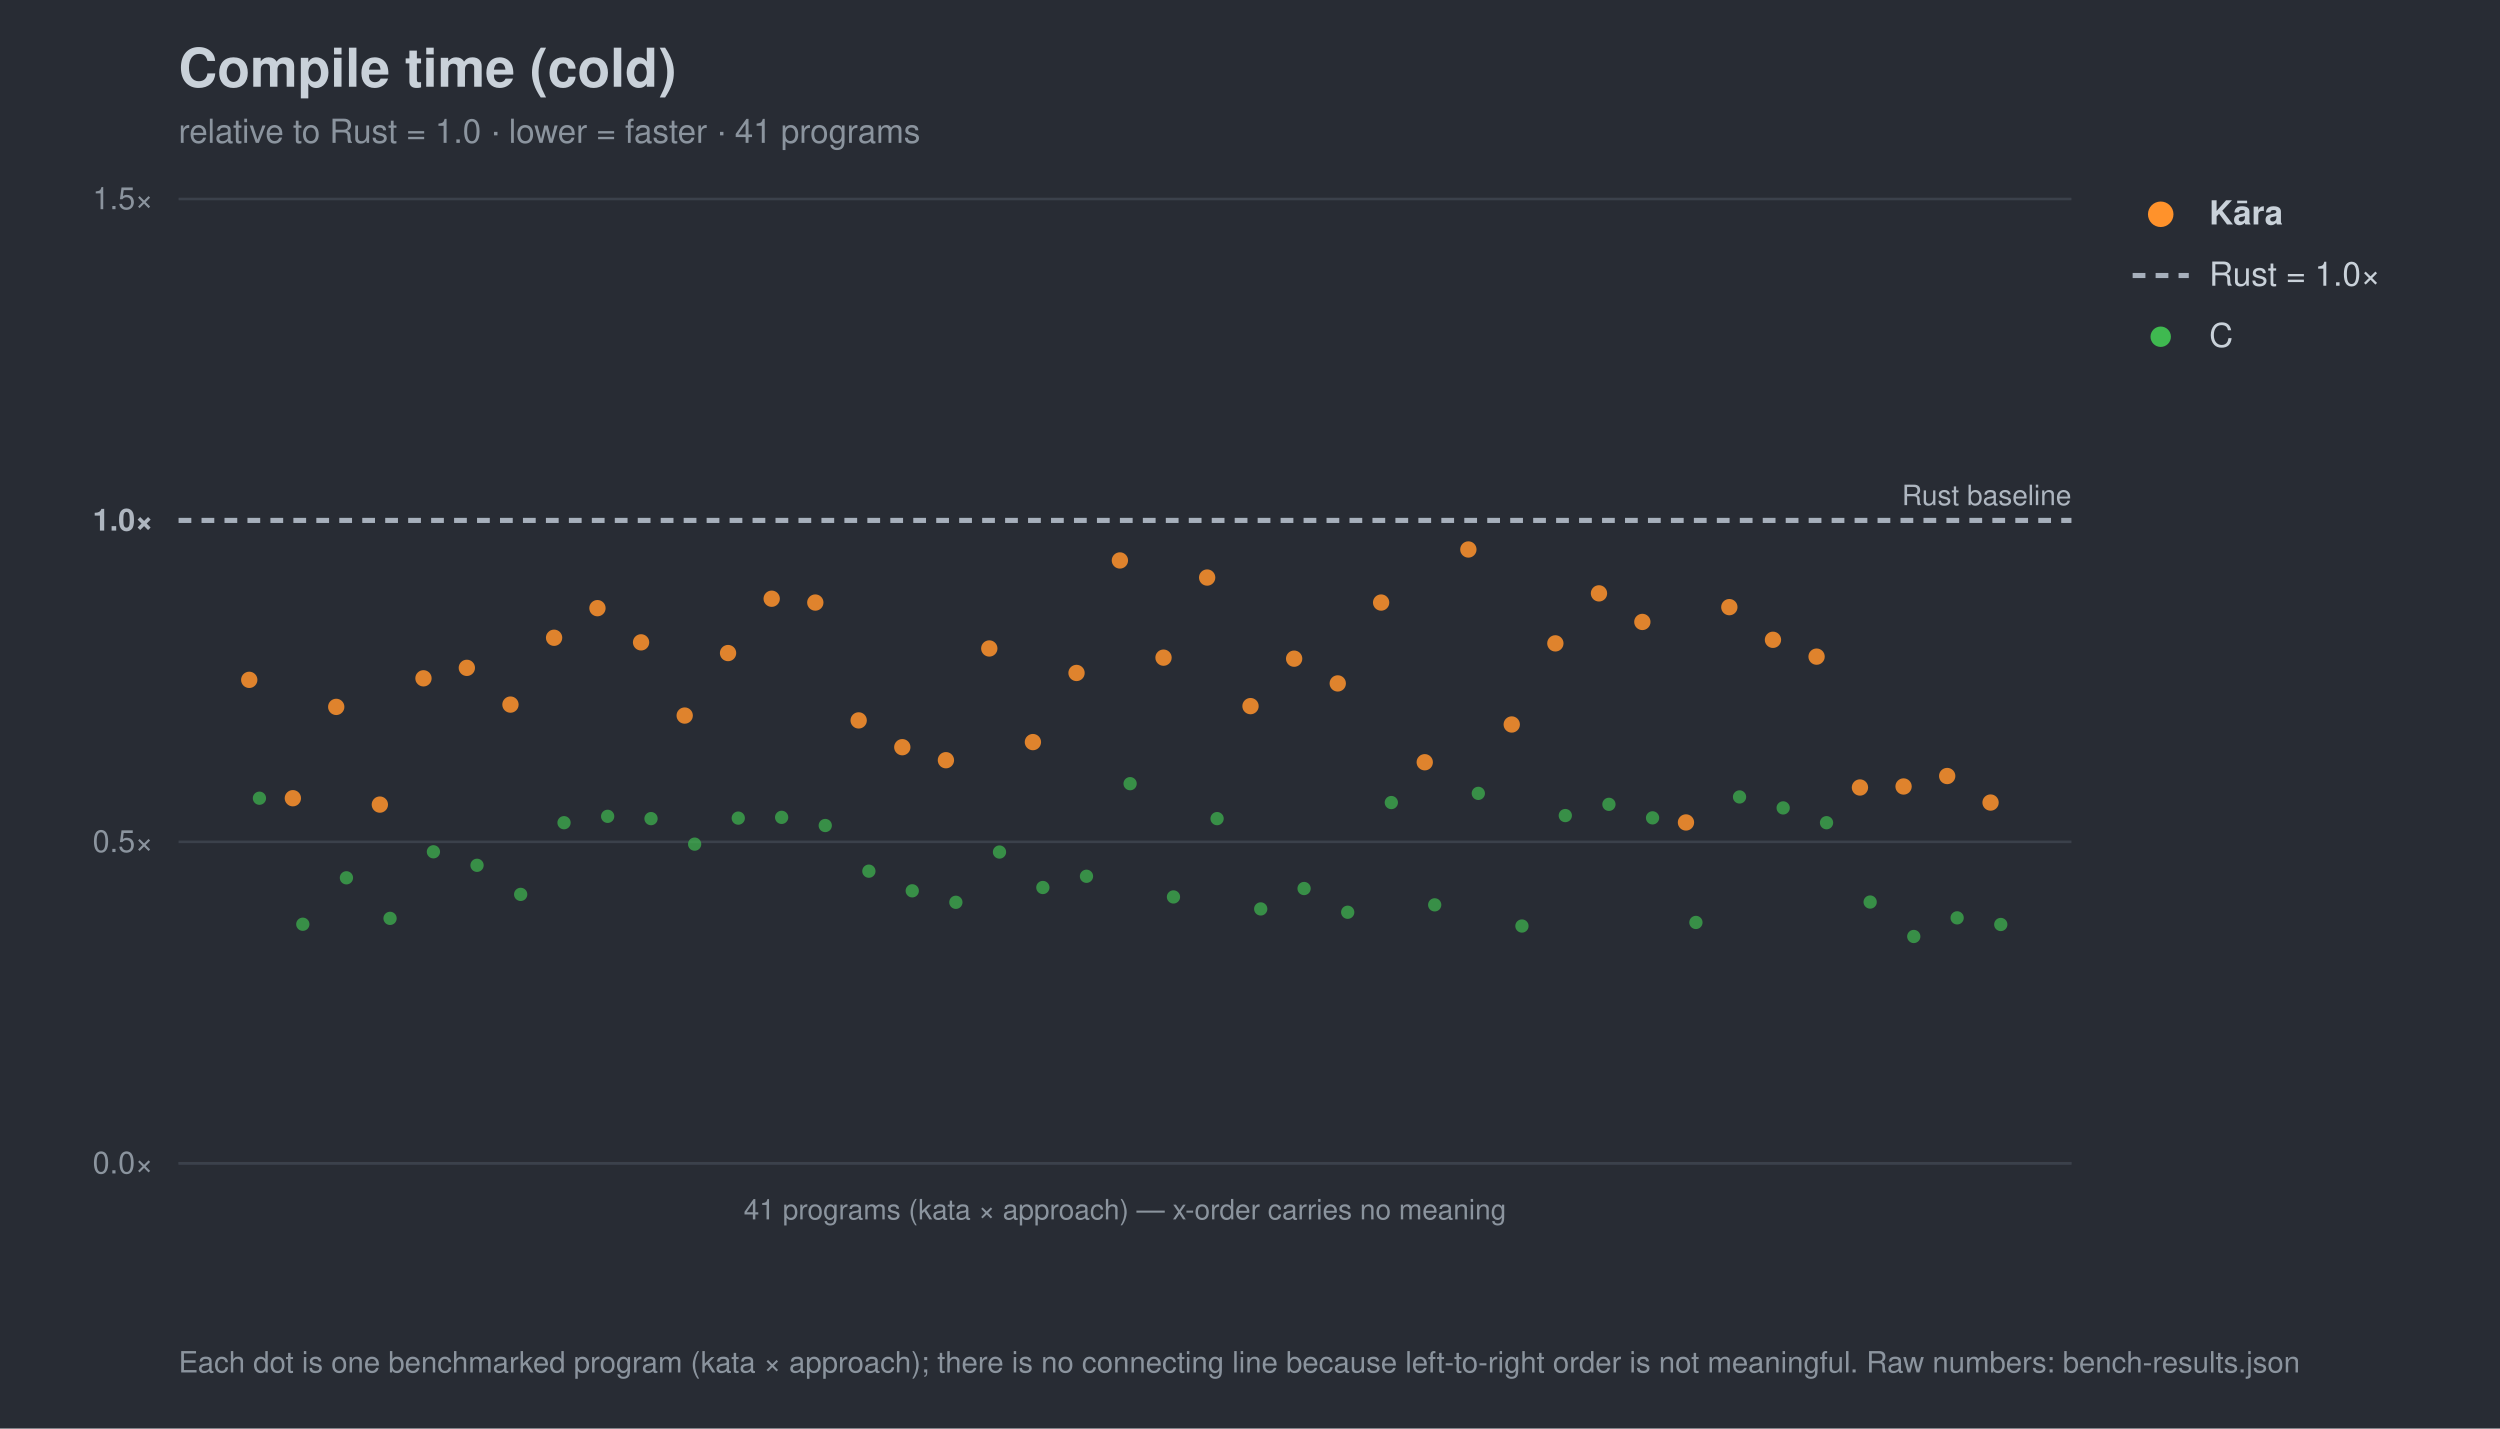
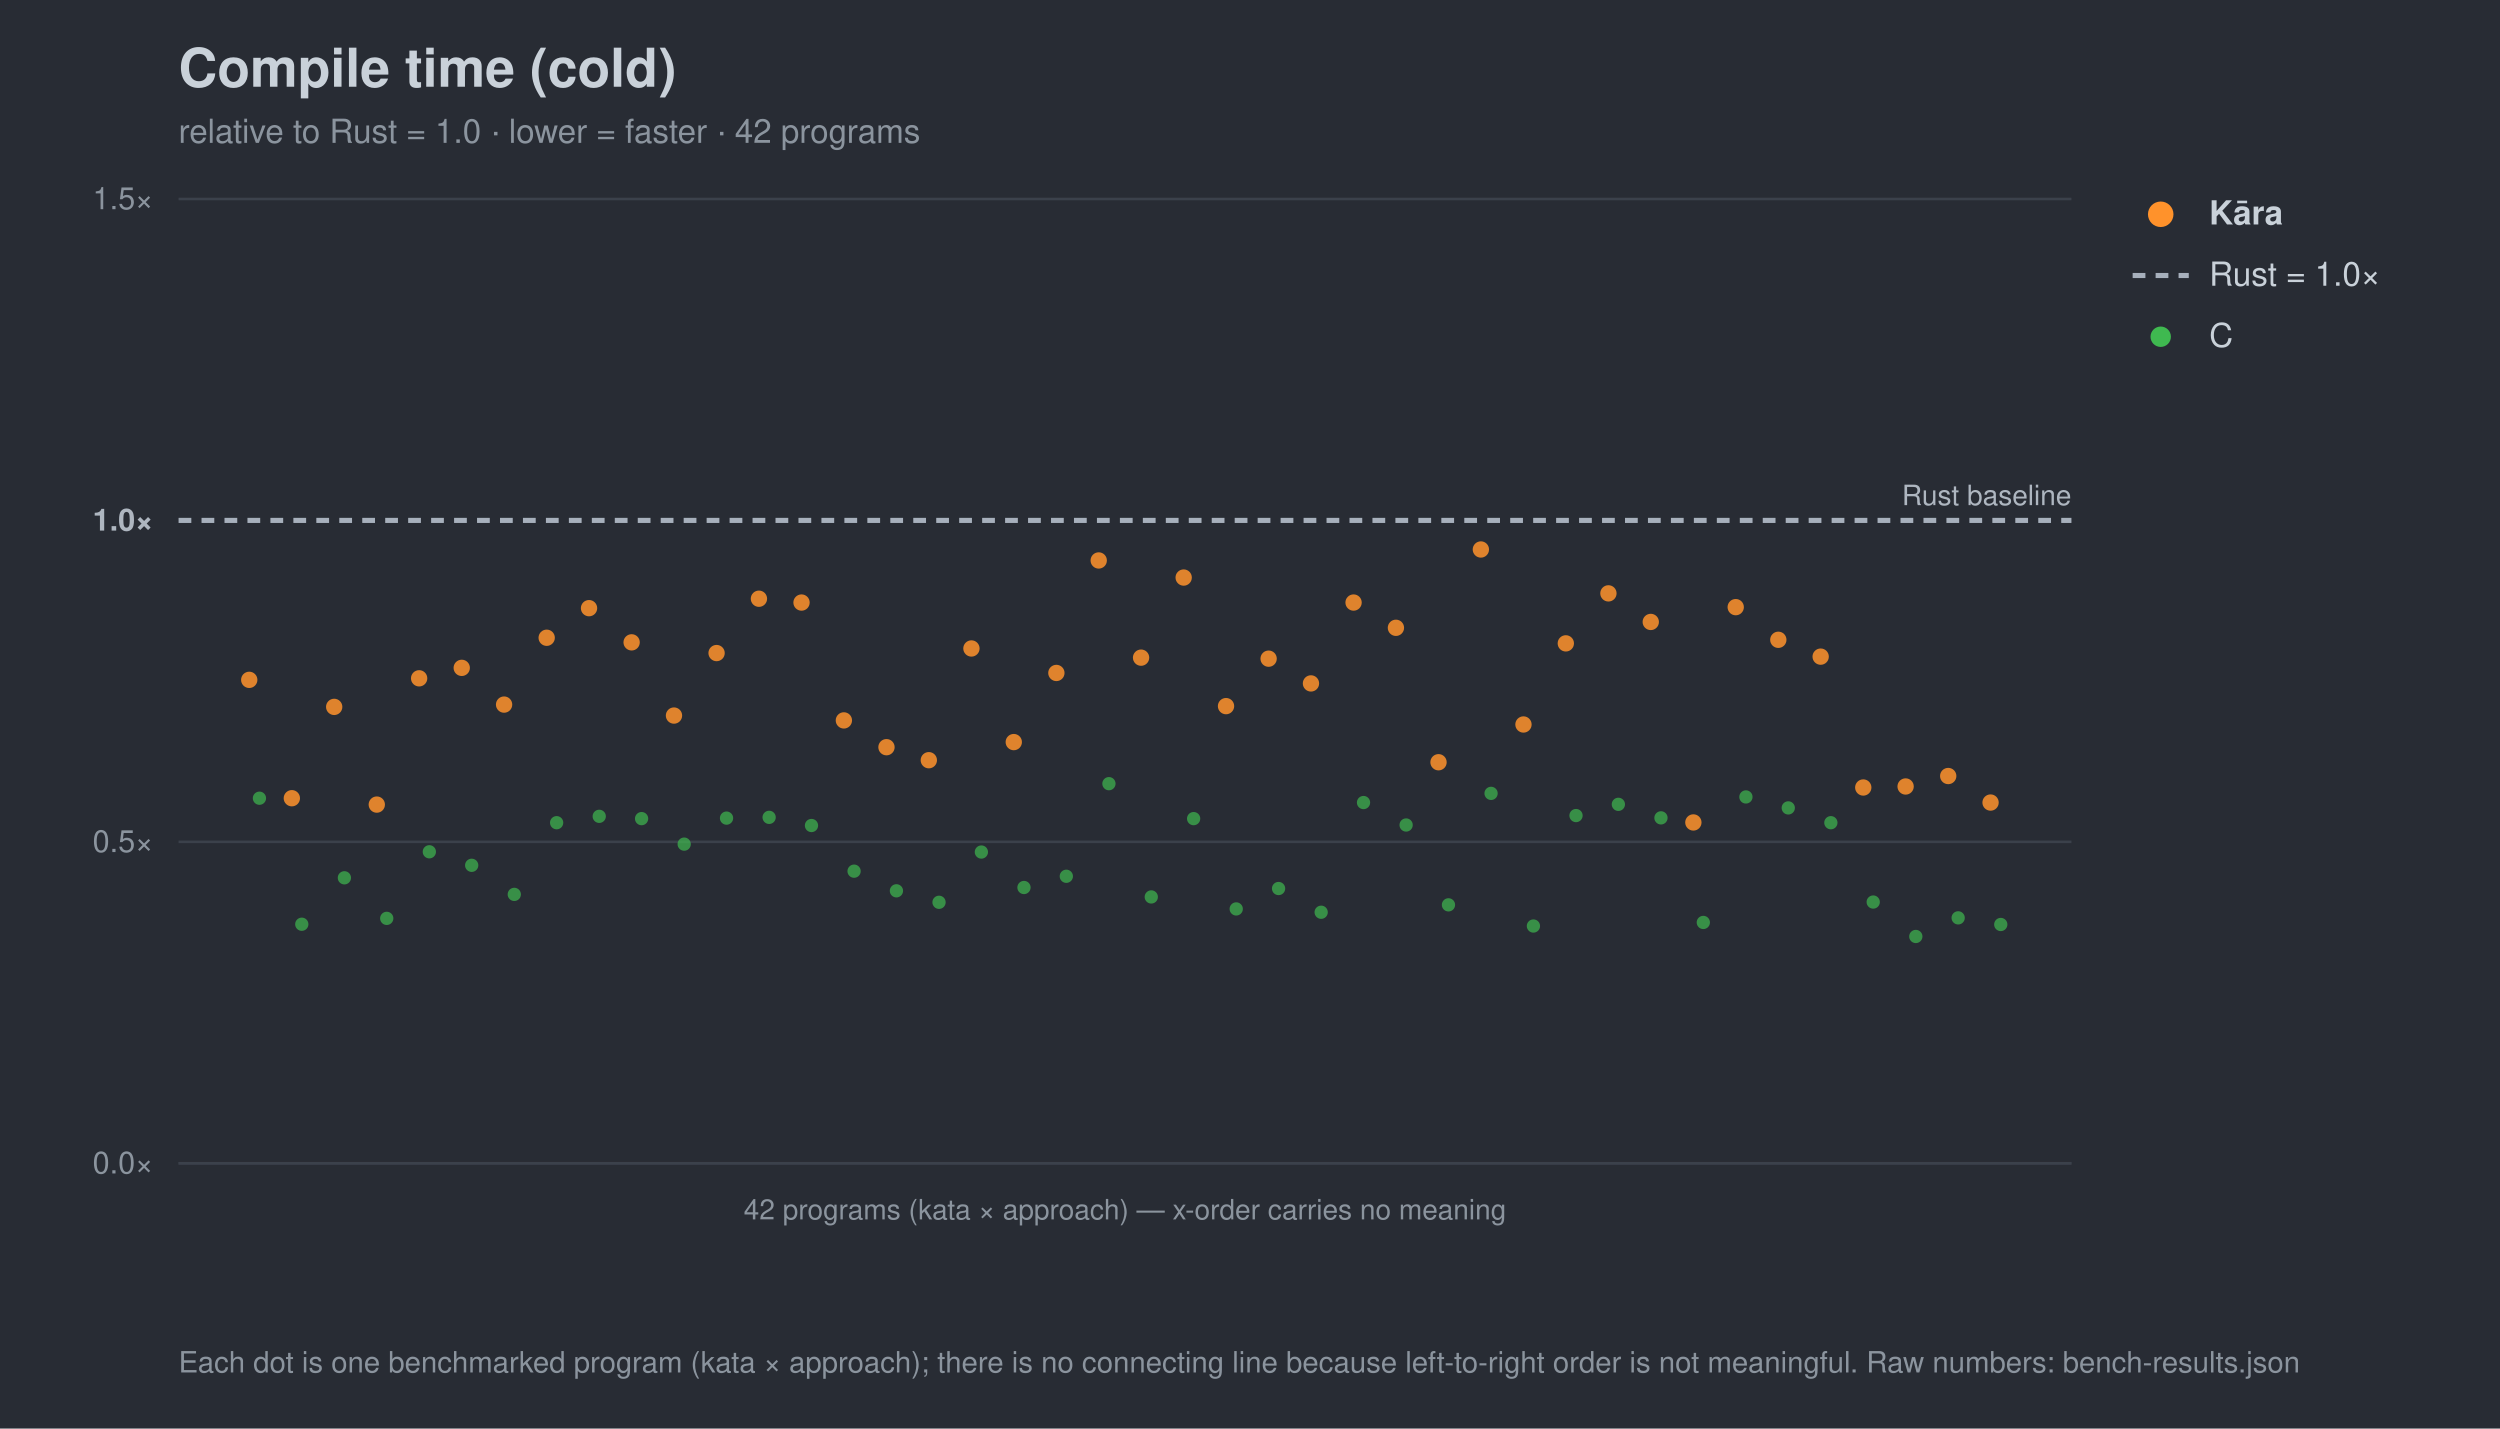
<svg xmlns="http://www.w3.org/2000/svg" width="980" height="560" viewBox="0 0 980 560" font-family="-apple-system,Segoe UI,Helvetica,Arial,sans-serif">
  <rect width="980" height="560" fill="#282c34" />
  <text x="70" y="34" font-size="21" font-weight="700" fill="#c9d1d9">Compile time (cold)</text>
-   <text x="70" y="56" font-size="13" fill="#8b949e">relative to Rust = 1.0 · lower = faster · 41 programs</text>
+   <text x="70" y="56" font-size="13" fill="#8b949e">relative to Rust = 1.0 · lower = faster · 42 programs</text>
  <line x1="70" y1="456.0" x2="812" y2="456.0" stroke="#3b414b" stroke-width="1" />
  <text x="60" y="460.0" font-size="12" text-anchor="end" fill="#8b949e">0.0×</text>
  <line x1="70" y1="330.0" x2="812" y2="330.0" stroke="#3b414b" stroke-width="1" />
  <text x="60" y="334.0" font-size="12" text-anchor="end" fill="#8b949e">0.5×</text>
  <line x1="70" y1="204.0" x2="812" y2="204.0" stroke="#a7b0bc" stroke-width="2" stroke-dasharray="5 4" />
  <text x="60" y="208.0" font-size="12" text-anchor="end" fill="#aeb6c0" font-weight="700">1.0×</text>
  <line x1="70" y1="78.0" x2="812" y2="78.0" stroke="#3b414b" stroke-width="1" />
  <text x="60" y="82.0" font-size="12" text-anchor="end" fill="#8b949e">1.5×</text>
  <text x="812" y="198.0" font-size="11" text-anchor="end" fill="#aeb6c0">Rust baseline</text>
  <line x1="70" y1="456" x2="812" y2="456" stroke="#3b414b" />
-   <text x="441.0" y="478" font-size="11" text-anchor="middle" fill="#8b949e">41 programs (kata × approach) — x-order carries no meaning</text>
+   <text x="441.0" y="478" font-size="11" text-anchor="middle" fill="#8b949e">42 programs (kata × approach) — x-order carries no meaning</text>
  <circle cx="101.7" cy="312.9" r="2.6" fill="#3fb950" opacity="0.7" />
-   <circle cx="118.7" cy="362.3" r="2.6" fill="#3fb950" opacity="0.7" />
-   <circle cx="135.8" cy="344.1" r="2.6" fill="#3fb950" opacity="0.7" />
-   <circle cx="152.9" cy="360.0" r="2.6" fill="#3fb950" opacity="0.7" />
-   <circle cx="169.9" cy="333.9" r="2.6" fill="#3fb950" opacity="0.7" />
-   <circle cx="187.0" cy="339.2" r="2.6" fill="#3fb950" opacity="0.7" />
-   <circle cx="204.1" cy="350.6" r="2.6" fill="#3fb950" opacity="0.7" />
-   <circle cx="221.1" cy="322.5" r="2.6" fill="#3fb950" opacity="0.7" />
-   <circle cx="238.2" cy="320.0" r="2.6" fill="#3fb950" opacity="0.7" />
-   <circle cx="255.2" cy="320.9" r="2.6" fill="#3fb950" opacity="0.7" />
-   <circle cx="272.3" cy="330.9" r="2.6" fill="#3fb950" opacity="0.7" />
-   <circle cx="289.4" cy="320.7" r="2.6" fill="#3fb950" opacity="0.7" />
-   <circle cx="306.4" cy="320.4" r="2.6" fill="#3fb950" opacity="0.7" />
-   <circle cx="323.5" cy="323.6" r="2.6" fill="#3fb950" opacity="0.7" />
-   <circle cx="340.6" cy="341.5" r="2.6" fill="#3fb950" opacity="0.7" />
-   <circle cx="357.6" cy="349.2" r="2.6" fill="#3fb950" opacity="0.7" />
-   <circle cx="374.7" cy="353.7" r="2.6" fill="#3fb950" opacity="0.7" />
-   <circle cx="391.8" cy="334.0" r="2.6" fill="#3fb950" opacity="0.7" />
-   <circle cx="408.8" cy="347.9" r="2.6" fill="#3fb950" opacity="0.7" />
-   <circle cx="425.9" cy="343.5" r="2.6" fill="#3fb950" opacity="0.7" />
-   <circle cx="443.0" cy="307.2" r="2.6" fill="#3fb950" opacity="0.7" />
-   <circle cx="460.0" cy="351.6" r="2.6" fill="#3fb950" opacity="0.7" />
-   <circle cx="477.1" cy="320.9" r="2.6" fill="#3fb950" opacity="0.7" />
-   <circle cx="494.2" cy="356.3" r="2.6" fill="#3fb950" opacity="0.7" />
-   <circle cx="511.2" cy="348.3" r="2.6" fill="#3fb950" opacity="0.7" />
-   <circle cx="528.3" cy="357.6" r="2.6" fill="#3fb950" opacity="0.7" />
-   <circle cx="545.4" cy="314.6" r="2.6" fill="#3fb950" opacity="0.7" />
-   <circle cx="562.4" cy="354.7" r="2.6" fill="#3fb950" opacity="0.7" />
-   <circle cx="579.5" cy="311.0" r="2.6" fill="#3fb950" opacity="0.7" />
-   <circle cx="596.6" cy="363.0" r="2.6" fill="#3fb950" opacity="0.7" />
-   <circle cx="613.6" cy="319.7" r="2.6" fill="#3fb950" opacity="0.7" />
-   <circle cx="630.7" cy="315.3" r="2.6" fill="#3fb950" opacity="0.7" />
-   <circle cx="647.8" cy="320.6" r="2.6" fill="#3fb950" opacity="0.7" />
-   <circle cx="664.8" cy="361.6" r="2.6" fill="#3fb950" opacity="0.7" />
-   <circle cx="681.9" cy="312.4" r="2.6" fill="#3fb950" opacity="0.7" />
-   <circle cx="699.0" cy="316.7" r="2.6" fill="#3fb950" opacity="0.7" />
-   <circle cx="716.0" cy="322.5" r="2.6" fill="#3fb950" opacity="0.7" />
-   <circle cx="733.1" cy="353.6" r="2.6" fill="#3fb950" opacity="0.7" />
-   <circle cx="750.2" cy="367.1" r="2.6" fill="#3fb950" opacity="0.7" />
-   <circle cx="767.2" cy="359.8" r="2.6" fill="#3fb950" opacity="0.7" />
+   <circle cx="118.3" cy="362.3" r="2.6" fill="#3fb950" opacity="0.7" />
+   <circle cx="135.0" cy="344.1" r="2.6" fill="#3fb950" opacity="0.7" />
+   <circle cx="151.6" cy="360.0" r="2.6" fill="#3fb950" opacity="0.7" />
+   <circle cx="168.3" cy="333.9" r="2.6" fill="#3fb950" opacity="0.7" />
+   <circle cx="184.9" cy="339.2" r="2.6" fill="#3fb950" opacity="0.7" />
+   <circle cx="201.6" cy="350.6" r="2.6" fill="#3fb950" opacity="0.7" />
+   <circle cx="218.2" cy="322.5" r="2.6" fill="#3fb950" opacity="0.7" />
+   <circle cx="234.9" cy="320.0" r="2.6" fill="#3fb950" opacity="0.7" />
+   <circle cx="251.5" cy="320.9" r="2.6" fill="#3fb950" opacity="0.7" />
+   <circle cx="268.2" cy="330.9" r="2.6" fill="#3fb950" opacity="0.7" />
+   <circle cx="284.8" cy="320.7" r="2.6" fill="#3fb950" opacity="0.7" />
+   <circle cx="301.5" cy="320.4" r="2.6" fill="#3fb950" opacity="0.7" />
+   <circle cx="318.1" cy="323.6" r="2.6" fill="#3fb950" opacity="0.7" />
+   <circle cx="334.8" cy="341.5" r="2.6" fill="#3fb950" opacity="0.7" />
+   <circle cx="351.4" cy="349.2" r="2.6" fill="#3fb950" opacity="0.7" />
+   <circle cx="368.1" cy="353.7" r="2.6" fill="#3fb950" opacity="0.7" />
+   <circle cx="384.7" cy="334.0" r="2.6" fill="#3fb950" opacity="0.7" />
+   <circle cx="401.4" cy="347.9" r="2.6" fill="#3fb950" opacity="0.7" />
+   <circle cx="418.0" cy="343.5" r="2.6" fill="#3fb950" opacity="0.7" />
+   <circle cx="434.7" cy="307.2" r="2.6" fill="#3fb950" opacity="0.7" />
+   <circle cx="451.3" cy="351.6" r="2.6" fill="#3fb950" opacity="0.7" />
+   <circle cx="467.9" cy="320.9" r="2.6" fill="#3fb950" opacity="0.7" />
+   <circle cx="484.6" cy="356.3" r="2.6" fill="#3fb950" opacity="0.7" />
+   <circle cx="501.2" cy="348.3" r="2.6" fill="#3fb950" opacity="0.7" />
+   <circle cx="517.9" cy="357.6" r="2.6" fill="#3fb950" opacity="0.7" />
+   <circle cx="534.5" cy="314.6" r="2.6" fill="#3fb950" opacity="0.7" />
+   <circle cx="551.2" cy="323.4" r="2.6" fill="#3fb950" opacity="0.7" />
+   <circle cx="567.8" cy="354.7" r="2.6" fill="#3fb950" opacity="0.7" />
+   <circle cx="584.5" cy="311.0" r="2.6" fill="#3fb950" opacity="0.7" />
+   <circle cx="601.1" cy="363.0" r="2.6" fill="#3fb950" opacity="0.7" />
+   <circle cx="617.8" cy="319.7" r="2.6" fill="#3fb950" opacity="0.7" />
+   <circle cx="634.4" cy="315.3" r="2.6" fill="#3fb950" opacity="0.7" />
+   <circle cx="651.1" cy="320.6" r="2.6" fill="#3fb950" opacity="0.7" />
+   <circle cx="667.7" cy="361.6" r="2.6" fill="#3fb950" opacity="0.7" />
+   <circle cx="684.4" cy="312.4" r="2.6" fill="#3fb950" opacity="0.7" />
+   <circle cx="701.0" cy="316.7" r="2.6" fill="#3fb950" opacity="0.7" />
+   <circle cx="717.7" cy="322.5" r="2.6" fill="#3fb950" opacity="0.7" />
+   <circle cx="734.3" cy="353.6" r="2.6" fill="#3fb950" opacity="0.7" />
+   <circle cx="751.0" cy="367.1" r="2.6" fill="#3fb950" opacity="0.7" />
+   <circle cx="767.6" cy="359.8" r="2.6" fill="#3fb950" opacity="0.7" />
  <circle cx="784.3" cy="362.4" r="2.6" fill="#3fb950" opacity="0.7" />
  <circle cx="97.7" cy="266.5" r="3.2" fill="#ff922b" opacity="0.85" />
-   <circle cx="114.8" cy="312.9" r="3.2" fill="#ff922b" opacity="0.85" />
-   <circle cx="131.8" cy="277.1" r="3.2" fill="#ff922b" opacity="0.85" />
-   <circle cx="148.9" cy="315.4" r="3.2" fill="#ff922b" opacity="0.85" />
-   <circle cx="166.0" cy="265.9" r="3.2" fill="#ff922b" opacity="0.85" />
-   <circle cx="183.0" cy="261.8" r="3.2" fill="#ff922b" opacity="0.85" />
-   <circle cx="200.1" cy="276.2" r="3.2" fill="#ff922b" opacity="0.85" />
-   <circle cx="217.2" cy="250.0" r="3.2" fill="#ff922b" opacity="0.85" />
-   <circle cx="234.2" cy="238.4" r="3.2" fill="#ff922b" opacity="0.85" />
-   <circle cx="251.3" cy="251.8" r="3.2" fill="#ff922b" opacity="0.85" />
-   <circle cx="268.4" cy="280.5" r="3.2" fill="#ff922b" opacity="0.85" />
-   <circle cx="285.4" cy="256.0" r="3.2" fill="#ff922b" opacity="0.85" />
-   <circle cx="302.5" cy="234.7" r="3.2" fill="#ff922b" opacity="0.85" />
-   <circle cx="319.6" cy="236.2" r="3.2" fill="#ff922b" opacity="0.85" />
-   <circle cx="336.6" cy="282.4" r="3.2" fill="#ff922b" opacity="0.85" />
-   <circle cx="353.7" cy="292.9" r="3.2" fill="#ff922b" opacity="0.85" />
-   <circle cx="370.8" cy="298.0" r="3.2" fill="#ff922b" opacity="0.85" />
-   <circle cx="387.8" cy="254.2" r="3.2" fill="#ff922b" opacity="0.85" />
-   <circle cx="404.9" cy="290.9" r="3.2" fill="#ff922b" opacity="0.85" />
-   <circle cx="422.0" cy="263.8" r="3.2" fill="#ff922b" opacity="0.85" />
-   <circle cx="439.0" cy="219.7" r="3.2" fill="#ff922b" opacity="0.85" />
-   <circle cx="456.1" cy="257.8" r="3.2" fill="#ff922b" opacity="0.85" />
-   <circle cx="473.2" cy="226.4" r="3.2" fill="#ff922b" opacity="0.85" />
-   <circle cx="490.2" cy="276.8" r="3.2" fill="#ff922b" opacity="0.85" />
-   <circle cx="507.3" cy="258.2" r="3.2" fill="#ff922b" opacity="0.85" />
-   <circle cx="524.4" cy="267.9" r="3.2" fill="#ff922b" opacity="0.85" />
-   <circle cx="541.4" cy="236.2" r="3.2" fill="#ff922b" opacity="0.85" />
-   <circle cx="558.5" cy="298.8" r="3.2" fill="#ff922b" opacity="0.85" />
-   <circle cx="575.6" cy="215.4" r="3.2" fill="#ff922b" opacity="0.85" />
-   <circle cx="592.6" cy="284.0" r="3.2" fill="#ff922b" opacity="0.85" />
-   <circle cx="609.7" cy="252.2" r="3.2" fill="#ff922b" opacity="0.85" />
-   <circle cx="626.8" cy="232.6" r="3.2" fill="#ff922b" opacity="0.85" />
-   <circle cx="643.8" cy="243.8" r="3.2" fill="#ff922b" opacity="0.85" />
-   <circle cx="660.9" cy="322.4" r="3.2" fill="#ff922b" opacity="0.85" />
-   <circle cx="677.9" cy="238.0" r="3.2" fill="#ff922b" opacity="0.85" />
-   <circle cx="695.0" cy="250.8" r="3.2" fill="#ff922b" opacity="0.85" />
-   <circle cx="712.1" cy="257.4" r="3.2" fill="#ff922b" opacity="0.85" />
-   <circle cx="729.1" cy="308.7" r="3.2" fill="#ff922b" opacity="0.85" />
-   <circle cx="746.2" cy="308.3" r="3.2" fill="#ff922b" opacity="0.85" />
-   <circle cx="763.3" cy="304.2" r="3.2" fill="#ff922b" opacity="0.85" />
+   <circle cx="114.4" cy="312.9" r="3.2" fill="#ff922b" opacity="0.85" />
+   <circle cx="131.0" cy="277.1" r="3.2" fill="#ff922b" opacity="0.85" />
+   <circle cx="147.7" cy="315.4" r="3.2" fill="#ff922b" opacity="0.85" />
+   <circle cx="164.3" cy="265.9" r="3.2" fill="#ff922b" opacity="0.85" />
+   <circle cx="181.0" cy="261.8" r="3.2" fill="#ff922b" opacity="0.85" />
+   <circle cx="197.6" cy="276.2" r="3.2" fill="#ff922b" opacity="0.85" />
+   <circle cx="214.3" cy="250.0" r="3.2" fill="#ff922b" opacity="0.85" />
+   <circle cx="230.9" cy="238.4" r="3.2" fill="#ff922b" opacity="0.85" />
+   <circle cx="247.6" cy="251.8" r="3.2" fill="#ff922b" opacity="0.85" />
+   <circle cx="264.2" cy="280.5" r="3.2" fill="#ff922b" opacity="0.85" />
+   <circle cx="280.9" cy="256.0" r="3.2" fill="#ff922b" opacity="0.85" />
+   <circle cx="297.5" cy="234.7" r="3.2" fill="#ff922b" opacity="0.85" />
+   <circle cx="314.2" cy="236.2" r="3.2" fill="#ff922b" opacity="0.85" />
+   <circle cx="330.8" cy="282.4" r="3.2" fill="#ff922b" opacity="0.85" />
+   <circle cx="347.5" cy="292.9" r="3.2" fill="#ff922b" opacity="0.85" />
+   <circle cx="364.1" cy="298.0" r="3.2" fill="#ff922b" opacity="0.85" />
+   <circle cx="380.8" cy="254.2" r="3.2" fill="#ff922b" opacity="0.85" />
+   <circle cx="397.4" cy="290.9" r="3.2" fill="#ff922b" opacity="0.85" />
+   <circle cx="414.1" cy="263.8" r="3.2" fill="#ff922b" opacity="0.85" />
+   <circle cx="430.7" cy="219.7" r="3.2" fill="#ff922b" opacity="0.85" />
+   <circle cx="447.3" cy="257.8" r="3.2" fill="#ff922b" opacity="0.85" />
+   <circle cx="464.0" cy="226.4" r="3.2" fill="#ff922b" opacity="0.85" />
+   <circle cx="480.6" cy="276.8" r="3.2" fill="#ff922b" opacity="0.85" />
+   <circle cx="497.3" cy="258.2" r="3.2" fill="#ff922b" opacity="0.85" />
+   <circle cx="513.9" cy="267.9" r="3.2" fill="#ff922b" opacity="0.85" />
+   <circle cx="530.6" cy="236.2" r="3.2" fill="#ff922b" opacity="0.85" />
+   <circle cx="547.2" cy="246.1" r="3.2" fill="#ff922b" opacity="0.85" />
+   <circle cx="563.9" cy="298.8" r="3.2" fill="#ff922b" opacity="0.85" />
+   <circle cx="580.5" cy="215.4" r="3.2" fill="#ff922b" opacity="0.85" />
+   <circle cx="597.2" cy="284.0" r="3.2" fill="#ff922b" opacity="0.85" />
+   <circle cx="613.8" cy="252.2" r="3.2" fill="#ff922b" opacity="0.85" />
+   <circle cx="630.5" cy="232.6" r="3.2" fill="#ff922b" opacity="0.85" />
+   <circle cx="647.1" cy="243.8" r="3.2" fill="#ff922b" opacity="0.85" />
+   <circle cx="663.8" cy="322.4" r="3.2" fill="#ff922b" opacity="0.85" />
+   <circle cx="680.4" cy="238.0" r="3.2" fill="#ff922b" opacity="0.85" />
+   <circle cx="697.1" cy="250.8" r="3.2" fill="#ff922b" opacity="0.85" />
+   <circle cx="713.7" cy="257.4" r="3.2" fill="#ff922b" opacity="0.85" />
+   <circle cx="730.4" cy="308.7" r="3.2" fill="#ff922b" opacity="0.85" />
+   <circle cx="747.0" cy="308.3" r="3.2" fill="#ff922b" opacity="0.85" />
+   <circle cx="763.7" cy="304.2" r="3.2" fill="#ff922b" opacity="0.85" />
  <circle cx="780.3" cy="314.6" r="3.2" fill="#ff922b" opacity="0.85" />
  <circle cx="847" cy="84" r="5" fill="#ff922b" />
  <text x="866" y="88" font-size="13" fill="#c9d1d9" font-weight="700">Kāra</text>
  <line x1="836" y1="108" x2="858" y2="108" stroke="#a7b0bc" stroke-width="2" stroke-dasharray="5 4" />
  <text x="866" y="112" font-size="13" fill="#c9d1d9" font-weight="400">Rust = 1.0×</text>
  <circle cx="847" cy="132" r="4" fill="#3fb950" />
  <text x="866" y="136" font-size="13" fill="#c9d1d9" font-weight="400">C</text>
  <text x="70" y="538" font-size="11.5" fill="#8b949e">Each dot is one benchmarked program (kata × approach); there is no connecting line because left-to-right order is not meaningful. Raw numbers: bench-results.json</text>
</svg>
